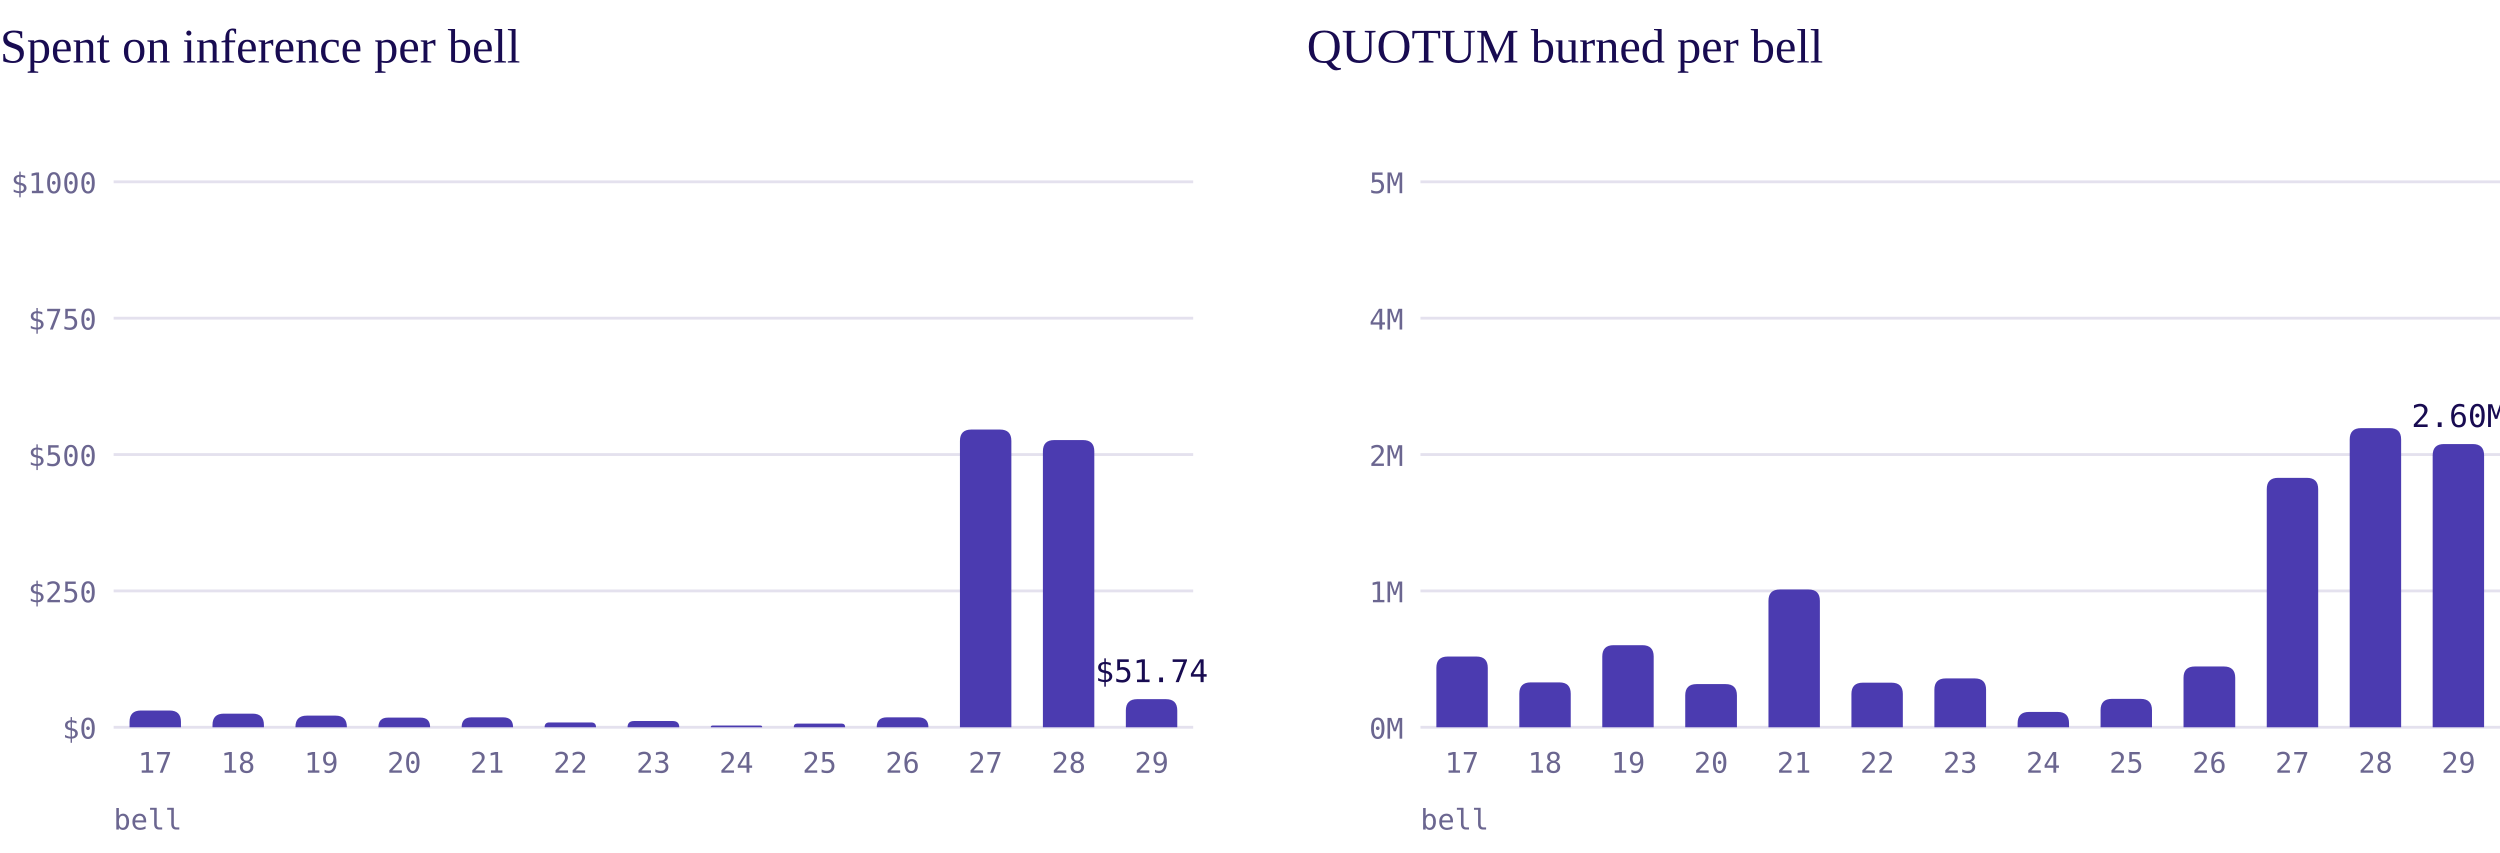
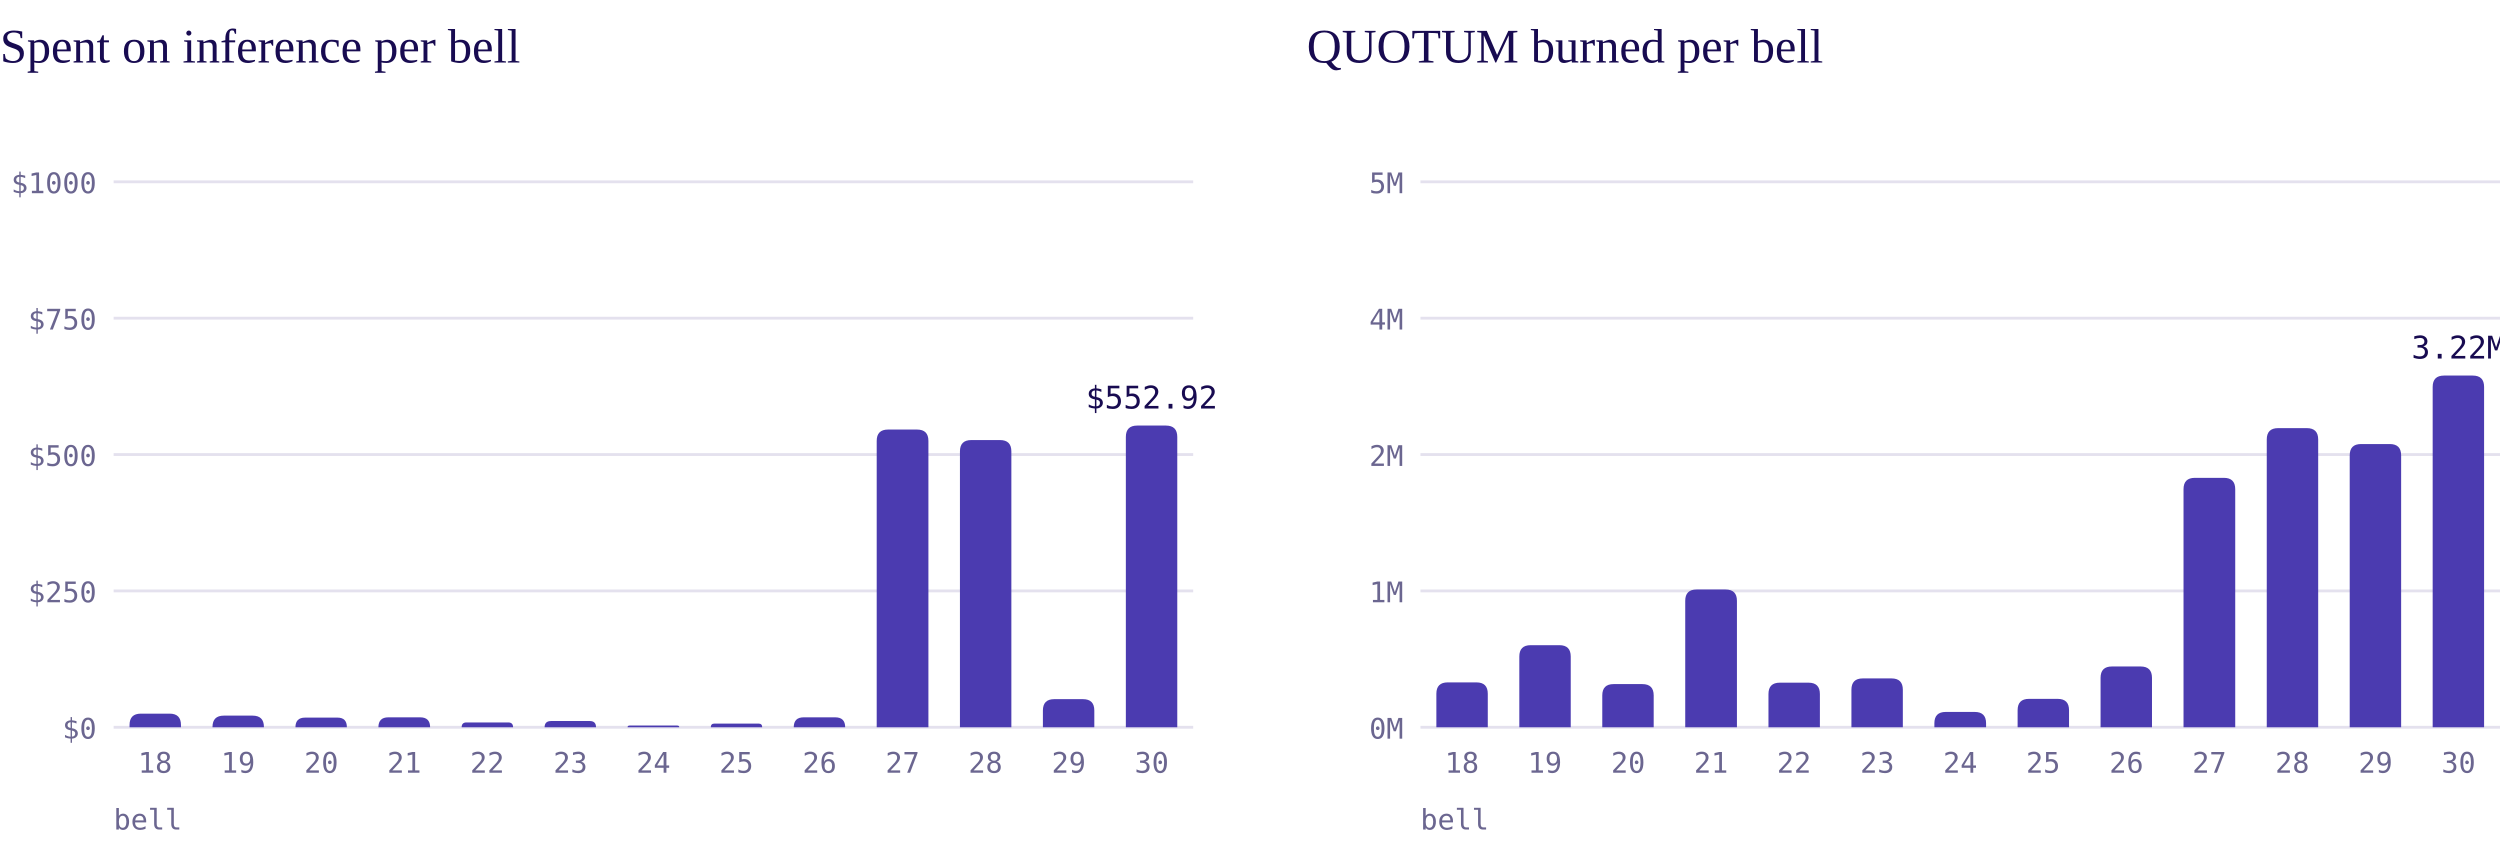
- <svg xmlns="http://www.w3.org/2000/svg" viewBox="0 0 880 300" width="880" height="300" role="img" aria-label="quotum bells 1 to 29: inference spent and QUOTUM burned per bell">
+ <svg xmlns="http://www.w3.org/2000/svg" viewBox="0 0 880 300" width="880" height="300" role="img" aria-label="quotum bells 1 to 30: inference spent and QUOTUM burned per bell">
  <text x="0" y="22" font-family="Georgia,'Times New Roman',serif" font-size="17" fill="#180b51">Spent on inference per bell</text>
  <line x1="40" x2="420" y1="256.0" y2="256.0" stroke="#e4e1ee" stroke-width="1" />
  <text x="34" y="260.0" text-anchor="end" font-family="ui-monospace,SFMono-Regular,Menlo,monospace" font-size="10" fill="#6b6690">$0</text>
  <line x1="40" x2="420" y1="208.0" y2="208.0" stroke="#e4e1ee" stroke-width="1" />
  <text x="34" y="212.0" text-anchor="end" font-family="ui-monospace,SFMono-Regular,Menlo,monospace" font-size="10" fill="#6b6690">$250</text>
  <line x1="40" x2="420" y1="160.0" y2="160.0" stroke="#e4e1ee" stroke-width="1" />
  <text x="34" y="164.0" text-anchor="end" font-family="ui-monospace,SFMono-Regular,Menlo,monospace" font-size="10" fill="#6b6690">$500</text>
  <line x1="40" x2="420" y1="112.0" y2="112.0" stroke="#e4e1ee" stroke-width="1" />
  <text x="34" y="116.0" text-anchor="end" font-family="ui-monospace,SFMono-Regular,Menlo,monospace" font-size="10" fill="#6b6690">$750</text>
  <line x1="40" x2="420" y1="64.0" y2="64.0" stroke="#e4e1ee" stroke-width="1" />
  <text x="34" y="68.0" text-anchor="end" font-family="ui-monospace,SFMono-Regular,Menlo,monospace" font-size="10" fill="#6b6690">$1000</text>
-   <path d="M45.6,256.0 V254.1 Q45.6,250.1 49.6,250.1 H59.7 Q63.7,250.1 63.7,254.1 V256.0 Z" fill="#4b3bb0" />
-   <text x="54.6" y="272" text-anchor="middle" font-family="ui-monospace,SFMono-Regular,Menlo,monospace" font-size="10" fill="#6b6690">17</text>
-   <path d="M74.8,256.0 V255.2 Q74.8,251.2 78.8,251.2 H88.9 Q92.9,251.2 92.9,255.2 V256.0 Z" fill="#4b3bb0" />
-   <text x="83.8" y="272" text-anchor="middle" font-family="ui-monospace,SFMono-Regular,Menlo,monospace" font-size="10" fill="#6b6690">18</text>
-   <path d="M104.0,256.0 V255.9 Q104.0,251.9 108.0,251.9 H118.1 Q122.1,251.9 122.1,255.9 V256.0 Z" fill="#4b3bb0" />
-   <text x="113.1" y="272" text-anchor="middle" font-family="ui-monospace,SFMono-Regular,Menlo,monospace" font-size="10" fill="#6b6690">19</text>
-   <path d="M133.2,256.0 V256.0 Q133.2,252.6 136.6,252.6 H148.0 Q151.4,252.6 151.4,256.0 V256.0 Z" fill="#4b3bb0" />
-   <text x="142.3" y="272" text-anchor="middle" font-family="ui-monospace,SFMono-Regular,Menlo,monospace" font-size="10" fill="#6b6690">20</text>
-   <path d="M162.5,256.0 V256.0 Q162.5,252.5 166.0,252.5 H177.1 Q180.6,252.5 180.6,256.0 V256.0 Z" fill="#4b3bb0" />
-   <text x="171.5" y="272" text-anchor="middle" font-family="ui-monospace,SFMono-Regular,Menlo,monospace" font-size="10" fill="#6b6690">21</text>
-   <path d="M191.7,256.0 V256.0 Q191.7,254.3 193.4,254.3 H208.1 Q209.8,254.3 209.8,256.0 V256.0 Z" fill="#4b3bb0" />
-   <text x="200.8" y="272" text-anchor="middle" font-family="ui-monospace,SFMono-Regular,Menlo,monospace" font-size="10" fill="#6b6690">22</text>
-   <path d="M220.9,256.0 V256.0 Q220.9,253.8 223.2,253.8 H236.8 Q239.1,253.8 239.1,256.0 V256.0 Z" fill="#4b3bb0" />
-   <text x="230.0" y="272" text-anchor="middle" font-family="ui-monospace,SFMono-Regular,Menlo,monospace" font-size="10" fill="#6b6690">23</text>
-   <path d="M250.2,256.0 V256.0 Q250.2,255.4 250.8,255.4 H267.7 Q268.3,255.4 268.3,256.0 V256.0 Z" fill="#4b3bb0" />
-   <text x="259.2" y="272" text-anchor="middle" font-family="ui-monospace,SFMono-Regular,Menlo,monospace" font-size="10" fill="#6b6690">24</text>
-   <path d="M279.4,256.0 V256.0 Q279.4,254.7 280.7,254.7 H296.2 Q297.5,254.7 297.5,256.0 V256.0 Z" fill="#4b3bb0" />
-   <text x="288.5" y="272" text-anchor="middle" font-family="ui-monospace,SFMono-Regular,Menlo,monospace" font-size="10" fill="#6b6690">25</text>
-   <path d="M308.6,256.0 V256.0 Q308.6,252.5 312.2,252.5 H323.2 Q326.8,252.5 326.8,256.0 V256.0 Z" fill="#4b3bb0" />
-   <text x="317.7" y="272" text-anchor="middle" font-family="ui-monospace,SFMono-Regular,Menlo,monospace" font-size="10" fill="#6b6690">26</text>
-   <path d="M337.9,256.0 V155.2 Q337.9,151.2 341.9,151.2 H352.0 Q356.0,151.2 356.0,155.2 V256.0 Z" fill="#4b3bb0" />
-   <text x="346.9" y="272" text-anchor="middle" font-family="ui-monospace,SFMono-Regular,Menlo,monospace" font-size="10" fill="#6b6690">27</text>
-   <path d="M367.1,256.0 V158.9 Q367.1,154.9 371.1,154.9 H381.2 Q385.2,154.9 385.2,158.9 V256.0 Z" fill="#4b3bb0" />
-   <text x="376.2" y="272" text-anchor="middle" font-family="ui-monospace,SFMono-Regular,Menlo,monospace" font-size="10" fill="#6b6690">28</text>
-   <path d="M396.3,256.0 V250.1 Q396.3,246.1 400.3,246.1 H410.4 Q414.4,246.1 414.4,250.1 V256.0 Z" fill="#4b3bb0" />
-   <text x="405.4" y="272" text-anchor="middle" font-family="ui-monospace,SFMono-Regular,Menlo,monospace" font-size="10" fill="#6b6690">29</text>
-   <text x="405.4" y="240.1" text-anchor="middle" font-family="ui-monospace,SFMono-Regular,Menlo,monospace" font-size="11" fill="#180b51">$51.74</text>
+   <path d="M45.6,256.0 V255.2 Q45.6,251.2 49.6,251.2 H59.7 Q63.7,251.2 63.7,255.2 V256.0 Z" fill="#4b3bb0" />
+   <text x="54.6" y="272" text-anchor="middle" font-family="ui-monospace,SFMono-Regular,Menlo,monospace" font-size="10" fill="#6b6690">18</text>
+   <path d="M74.8,256.0 V255.9 Q74.8,251.9 78.8,251.9 H88.9 Q92.9,251.9 92.9,255.9 V256.0 Z" fill="#4b3bb0" />
+   <text x="83.8" y="272" text-anchor="middle" font-family="ui-monospace,SFMono-Regular,Menlo,monospace" font-size="10" fill="#6b6690">19</text>
+   <path d="M104.0,256.0 V256.0 Q104.0,252.6 107.4,252.6 H118.8 Q122.1,252.6 122.1,256.0 V256.0 Z" fill="#4b3bb0" />
+   <text x="113.1" y="272" text-anchor="middle" font-family="ui-monospace,SFMono-Regular,Menlo,monospace" font-size="10" fill="#6b6690">20</text>
+   <path d="M133.2,256.0 V256.0 Q133.2,252.5 136.7,252.5 H147.9 Q151.4,252.5 151.4,256.0 V256.0 Z" fill="#4b3bb0" />
+   <text x="142.3" y="272" text-anchor="middle" font-family="ui-monospace,SFMono-Regular,Menlo,monospace" font-size="10" fill="#6b6690">21</text>
+   <path d="M162.5,256.0 V256.0 Q162.5,254.3 164.2,254.3 H178.9 Q180.6,254.3 180.6,256.0 V256.0 Z" fill="#4b3bb0" />
+   <text x="171.5" y="272" text-anchor="middle" font-family="ui-monospace,SFMono-Regular,Menlo,monospace" font-size="10" fill="#6b6690">22</text>
+   <path d="M191.7,256.0 V256.0 Q191.7,253.8 194.0,253.8 H207.6 Q209.8,253.8 209.8,256.0 V256.0 Z" fill="#4b3bb0" />
+   <text x="200.8" y="272" text-anchor="middle" font-family="ui-monospace,SFMono-Regular,Menlo,monospace" font-size="10" fill="#6b6690">23</text>
+   <path d="M220.9,256.0 V256.0 Q220.9,255.4 221.6,255.4 H238.4 Q239.1,255.4 239.1,256.0 V256.0 Z" fill="#4b3bb0" />
+   <text x="230.0" y="272" text-anchor="middle" font-family="ui-monospace,SFMono-Regular,Menlo,monospace" font-size="10" fill="#6b6690">24</text>
+   <path d="M250.2,256.0 V256.0 Q250.2,254.7 251.5,254.7 H267.0 Q268.3,254.7 268.3,256.0 V256.0 Z" fill="#4b3bb0" />
+   <text x="259.2" y="272" text-anchor="middle" font-family="ui-monospace,SFMono-Regular,Menlo,monospace" font-size="10" fill="#6b6690">25</text>
+   <path d="M279.4,256.0 V256.0 Q279.4,252.5 282.9,252.5 H294.0 Q297.5,252.5 297.5,256.0 V256.0 Z" fill="#4b3bb0" />
+   <text x="288.5" y="272" text-anchor="middle" font-family="ui-monospace,SFMono-Regular,Menlo,monospace" font-size="10" fill="#6b6690">26</text>
+   <path d="M308.6,256.0 V155.2 Q308.6,151.2 312.6,151.2 H322.8 Q326.8,151.2 326.8,155.2 V256.0 Z" fill="#4b3bb0" />
+   <text x="317.7" y="272" text-anchor="middle" font-family="ui-monospace,SFMono-Regular,Menlo,monospace" font-size="10" fill="#6b6690">27</text>
+   <path d="M337.9,256.0 V158.9 Q337.9,154.9 341.9,154.9 H352.0 Q356.0,154.9 356.0,158.9 V256.0 Z" fill="#4b3bb0" />
+   <text x="346.9" y="272" text-anchor="middle" font-family="ui-monospace,SFMono-Regular,Menlo,monospace" font-size="10" fill="#6b6690">28</text>
+   <path d="M367.1,256.0 V250.1 Q367.1,246.1 371.1,246.1 H381.2 Q385.2,246.1 385.2,250.1 V256.0 Z" fill="#4b3bb0" />
+   <text x="376.2" y="272" text-anchor="middle" font-family="ui-monospace,SFMono-Regular,Menlo,monospace" font-size="10" fill="#6b6690">29</text>
+   <path d="M396.3,256.0 V153.8 Q396.3,149.8 400.3,149.8 H410.4 Q414.4,149.8 414.4,153.8 V256.0 Z" fill="#4b3bb0" />
+   <text x="405.4" y="272" text-anchor="middle" font-family="ui-monospace,SFMono-Regular,Menlo,monospace" font-size="10" fill="#6b6690">30</text>
+   <text x="405.4" y="143.8" text-anchor="middle" font-family="ui-monospace,SFMono-Regular,Menlo,monospace" font-size="11" fill="#180b51">$552.92</text>
  <text x="40" y="292" font-family="ui-monospace,SFMono-Regular,Menlo,monospace" font-size="10" fill="#6b6690">bell</text>
  <text x="460" y="22" font-family="Georgia,'Times New Roman',serif" font-size="17" fill="#180b51">QUOTUM burned per bell</text>
  <line x1="500" x2="880" y1="256.0" y2="256.0" stroke="#e4e1ee" stroke-width="1" />
  <text x="494" y="260.0" text-anchor="end" font-family="ui-monospace,SFMono-Regular,Menlo,monospace" font-size="10" fill="#6b6690">0M</text>
  <line x1="500" x2="880" y1="208.0" y2="208.0" stroke="#e4e1ee" stroke-width="1" />
  <text x="494" y="212.0" text-anchor="end" font-family="ui-monospace,SFMono-Regular,Menlo,monospace" font-size="10" fill="#6b6690">1M</text>
  <line x1="500" x2="880" y1="160.0" y2="160.0" stroke="#e4e1ee" stroke-width="1" />
  <text x="494" y="164.0" text-anchor="end" font-family="ui-monospace,SFMono-Regular,Menlo,monospace" font-size="10" fill="#6b6690">2M</text>
  <line x1="500" x2="880" y1="112.0" y2="112.0" stroke="#e4e1ee" stroke-width="1" />
  <text x="494" y="116.0" text-anchor="end" font-family="ui-monospace,SFMono-Regular,Menlo,monospace" font-size="10" fill="#6b6690">4M</text>
  <line x1="500" x2="880" y1="64.0" y2="64.0" stroke="#e4e1ee" stroke-width="1" />
  <text x="494" y="68.0" text-anchor="end" font-family="ui-monospace,SFMono-Regular,Menlo,monospace" font-size="10" fill="#6b6690">5M</text>
-   <path d="M505.6,256.0 V235.1 Q505.6,231.1 509.6,231.1 H519.7 Q523.7,231.1 523.7,235.1 V256.0 Z" fill="#4b3bb0" />
-   <text x="514.6" y="272" text-anchor="middle" font-family="ui-monospace,SFMono-Regular,Menlo,monospace" font-size="10" fill="#6b6690">17</text>
-   <path d="M534.8,256.0 V244.2 Q534.8,240.2 538.8,240.2 H548.9 Q552.9,240.2 552.9,244.2 V256.0 Z" fill="#4b3bb0" />
-   <text x="543.8" y="272" text-anchor="middle" font-family="ui-monospace,SFMono-Regular,Menlo,monospace" font-size="10" fill="#6b6690">18</text>
-   <path d="M564.0,256.0 V231.1 Q564.0,227.1 568.0,227.1 H578.1 Q582.1,227.1 582.1,231.1 V256.0 Z" fill="#4b3bb0" />
-   <text x="573.1" y="272" text-anchor="middle" font-family="ui-monospace,SFMono-Regular,Menlo,monospace" font-size="10" fill="#6b6690">19</text>
-   <path d="M593.2,256.0 V244.8 Q593.2,240.8 597.2,240.8 H607.4 Q611.4,240.8 611.4,244.8 V256.0 Z" fill="#4b3bb0" />
-   <text x="602.3" y="272" text-anchor="middle" font-family="ui-monospace,SFMono-Regular,Menlo,monospace" font-size="10" fill="#6b6690">20</text>
-   <path d="M622.5,256.0 V211.5 Q622.5,207.5 626.5,207.5 H636.6 Q640.6,207.5 640.6,211.5 V256.0 Z" fill="#4b3bb0" />
-   <text x="631.5" y="272" text-anchor="middle" font-family="ui-monospace,SFMono-Regular,Menlo,monospace" font-size="10" fill="#6b6690">21</text>
-   <path d="M651.7,256.0 V244.3 Q651.7,240.3 655.7,240.3 H665.8 Q669.8,240.3 669.8,244.3 V256.0 Z" fill="#4b3bb0" />
-   <text x="660.8" y="272" text-anchor="middle" font-family="ui-monospace,SFMono-Regular,Menlo,monospace" font-size="10" fill="#6b6690">22</text>
-   <path d="M680.9,256.0 V242.8 Q680.9,238.8 684.9,238.8 H695.1 Q699.1,238.8 699.1,242.8 V256.0 Z" fill="#4b3bb0" />
-   <text x="690.0" y="272" text-anchor="middle" font-family="ui-monospace,SFMono-Regular,Menlo,monospace" font-size="10" fill="#6b6690">23</text>
-   <path d="M710.2,256.0 V254.6 Q710.2,250.6 714.2,250.6 H724.3 Q728.3,250.6 728.3,254.6 V256.0 Z" fill="#4b3bb0" />
-   <text x="719.2" y="272" text-anchor="middle" font-family="ui-monospace,SFMono-Regular,Menlo,monospace" font-size="10" fill="#6b6690">24</text>
-   <path d="M739.4,256.0 V250.0 Q739.4,246.0 743.4,246.0 H753.5 Q757.5,246.0 757.5,250.0 V256.0 Z" fill="#4b3bb0" />
-   <text x="748.5" y="272" text-anchor="middle" font-family="ui-monospace,SFMono-Regular,Menlo,monospace" font-size="10" fill="#6b6690">25</text>
-   <path d="M768.6,256.0 V238.6 Q768.6,234.6 772.6,234.6 H782.8 Q786.8,234.6 786.8,238.6 V256.0 Z" fill="#4b3bb0" />
-   <text x="777.7" y="272" text-anchor="middle" font-family="ui-monospace,SFMono-Regular,Menlo,monospace" font-size="10" fill="#6b6690">26</text>
-   <path d="M797.9,256.0 V172.2 Q797.9,168.2 801.9,168.2 H812.0 Q816.0,168.2 816.0,172.2 V256.0 Z" fill="#4b3bb0" />
-   <text x="806.9" y="272" text-anchor="middle" font-family="ui-monospace,SFMono-Regular,Menlo,monospace" font-size="10" fill="#6b6690">27</text>
-   <path d="M827.1,256.0 V154.7 Q827.1,150.7 831.1,150.7 H841.2 Q845.2,150.7 845.2,154.7 V256.0 Z" fill="#4b3bb0" />
-   <text x="836.2" y="272" text-anchor="middle" font-family="ui-monospace,SFMono-Regular,Menlo,monospace" font-size="10" fill="#6b6690">28</text>
-   <path d="M856.3,256.0 V160.3 Q856.3,156.3 860.3,156.3 H870.4 Q874.4,156.3 874.4,160.3 V256.0 Z" fill="#4b3bb0" />
-   <text x="865.4" y="272" text-anchor="middle" font-family="ui-monospace,SFMono-Regular,Menlo,monospace" font-size="10" fill="#6b6690">29</text>
-   <text x="865.4" y="150.3" text-anchor="middle" font-family="ui-monospace,SFMono-Regular,Menlo,monospace" font-size="11" fill="#180b51">2.60M</text>
+   <path d="M505.6,256.0 V244.2 Q505.6,240.2 509.6,240.2 H519.7 Q523.7,240.2 523.7,244.2 V256.0 Z" fill="#4b3bb0" />
+   <text x="514.6" y="272" text-anchor="middle" font-family="ui-monospace,SFMono-Regular,Menlo,monospace" font-size="10" fill="#6b6690">18</text>
+   <path d="M534.8,256.0 V231.1 Q534.8,227.1 538.8,227.1 H548.9 Q552.9,227.1 552.9,231.1 V256.0 Z" fill="#4b3bb0" />
+   <text x="543.8" y="272" text-anchor="middle" font-family="ui-monospace,SFMono-Regular,Menlo,monospace" font-size="10" fill="#6b6690">19</text>
+   <path d="M564.0,256.0 V244.8 Q564.0,240.8 568.0,240.8 H578.1 Q582.1,240.8 582.1,244.8 V256.0 Z" fill="#4b3bb0" />
+   <text x="573.1" y="272" text-anchor="middle" font-family="ui-monospace,SFMono-Regular,Menlo,monospace" font-size="10" fill="#6b6690">20</text>
+   <path d="M593.2,256.0 V211.5 Q593.2,207.5 597.2,207.5 H607.4 Q611.4,207.5 611.4,211.5 V256.0 Z" fill="#4b3bb0" />
+   <text x="602.3" y="272" text-anchor="middle" font-family="ui-monospace,SFMono-Regular,Menlo,monospace" font-size="10" fill="#6b6690">21</text>
+   <path d="M622.5,256.0 V244.3 Q622.5,240.3 626.5,240.3 H636.6 Q640.6,240.3 640.6,244.3 V256.0 Z" fill="#4b3bb0" />
+   <text x="631.5" y="272" text-anchor="middle" font-family="ui-monospace,SFMono-Regular,Menlo,monospace" font-size="10" fill="#6b6690">22</text>
+   <path d="M651.7,256.0 V242.8 Q651.7,238.8 655.7,238.8 H665.8 Q669.8,238.8 669.8,242.8 V256.0 Z" fill="#4b3bb0" />
+   <text x="660.8" y="272" text-anchor="middle" font-family="ui-monospace,SFMono-Regular,Menlo,monospace" font-size="10" fill="#6b6690">23</text>
+   <path d="M680.9,256.0 V254.6 Q680.9,250.6 684.9,250.6 H695.1 Q699.1,250.6 699.1,254.6 V256.0 Z" fill="#4b3bb0" />
+   <text x="690.0" y="272" text-anchor="middle" font-family="ui-monospace,SFMono-Regular,Menlo,monospace" font-size="10" fill="#6b6690">24</text>
+   <path d="M710.2,256.0 V250.0 Q710.2,246.0 714.2,246.0 H724.3 Q728.3,246.0 728.3,250.0 V256.0 Z" fill="#4b3bb0" />
+   <text x="719.2" y="272" text-anchor="middle" font-family="ui-monospace,SFMono-Regular,Menlo,monospace" font-size="10" fill="#6b6690">25</text>
+   <path d="M739.4,256.0 V238.6 Q739.4,234.6 743.4,234.6 H753.5 Q757.5,234.6 757.5,238.6 V256.0 Z" fill="#4b3bb0" />
+   <text x="748.5" y="272" text-anchor="middle" font-family="ui-monospace,SFMono-Regular,Menlo,monospace" font-size="10" fill="#6b6690">26</text>
+   <path d="M768.6,256.0 V172.2 Q768.6,168.2 772.6,168.2 H782.8 Q786.8,168.2 786.8,172.2 V256.0 Z" fill="#4b3bb0" />
+   <text x="777.7" y="272" text-anchor="middle" font-family="ui-monospace,SFMono-Regular,Menlo,monospace" font-size="10" fill="#6b6690">27</text>
+   <path d="M797.9,256.0 V154.7 Q797.9,150.7 801.9,150.7 H812.0 Q816.0,150.7 816.0,154.7 V256.0 Z" fill="#4b3bb0" />
+   <text x="806.9" y="272" text-anchor="middle" font-family="ui-monospace,SFMono-Regular,Menlo,monospace" font-size="10" fill="#6b6690">28</text>
+   <path d="M827.1,256.0 V160.3 Q827.1,156.3 831.1,156.3 H841.2 Q845.2,156.3 845.2,160.3 V256.0 Z" fill="#4b3bb0" />
+   <text x="836.2" y="272" text-anchor="middle" font-family="ui-monospace,SFMono-Regular,Menlo,monospace" font-size="10" fill="#6b6690">29</text>
+   <path d="M856.3,256.0 V136.2 Q856.3,132.2 860.3,132.2 H870.4 Q874.4,132.2 874.4,136.2 V256.0 Z" fill="#4b3bb0" />
+   <text x="865.4" y="272" text-anchor="middle" font-family="ui-monospace,SFMono-Regular,Menlo,monospace" font-size="10" fill="#6b6690">30</text>
+   <text x="865.4" y="126.2" text-anchor="middle" font-family="ui-monospace,SFMono-Regular,Menlo,monospace" font-size="11" fill="#180b51">3.22M</text>
  <text x="500" y="292" font-family="ui-monospace,SFMono-Regular,Menlo,monospace" font-size="10" fill="#6b6690">bell</text>
</svg>
